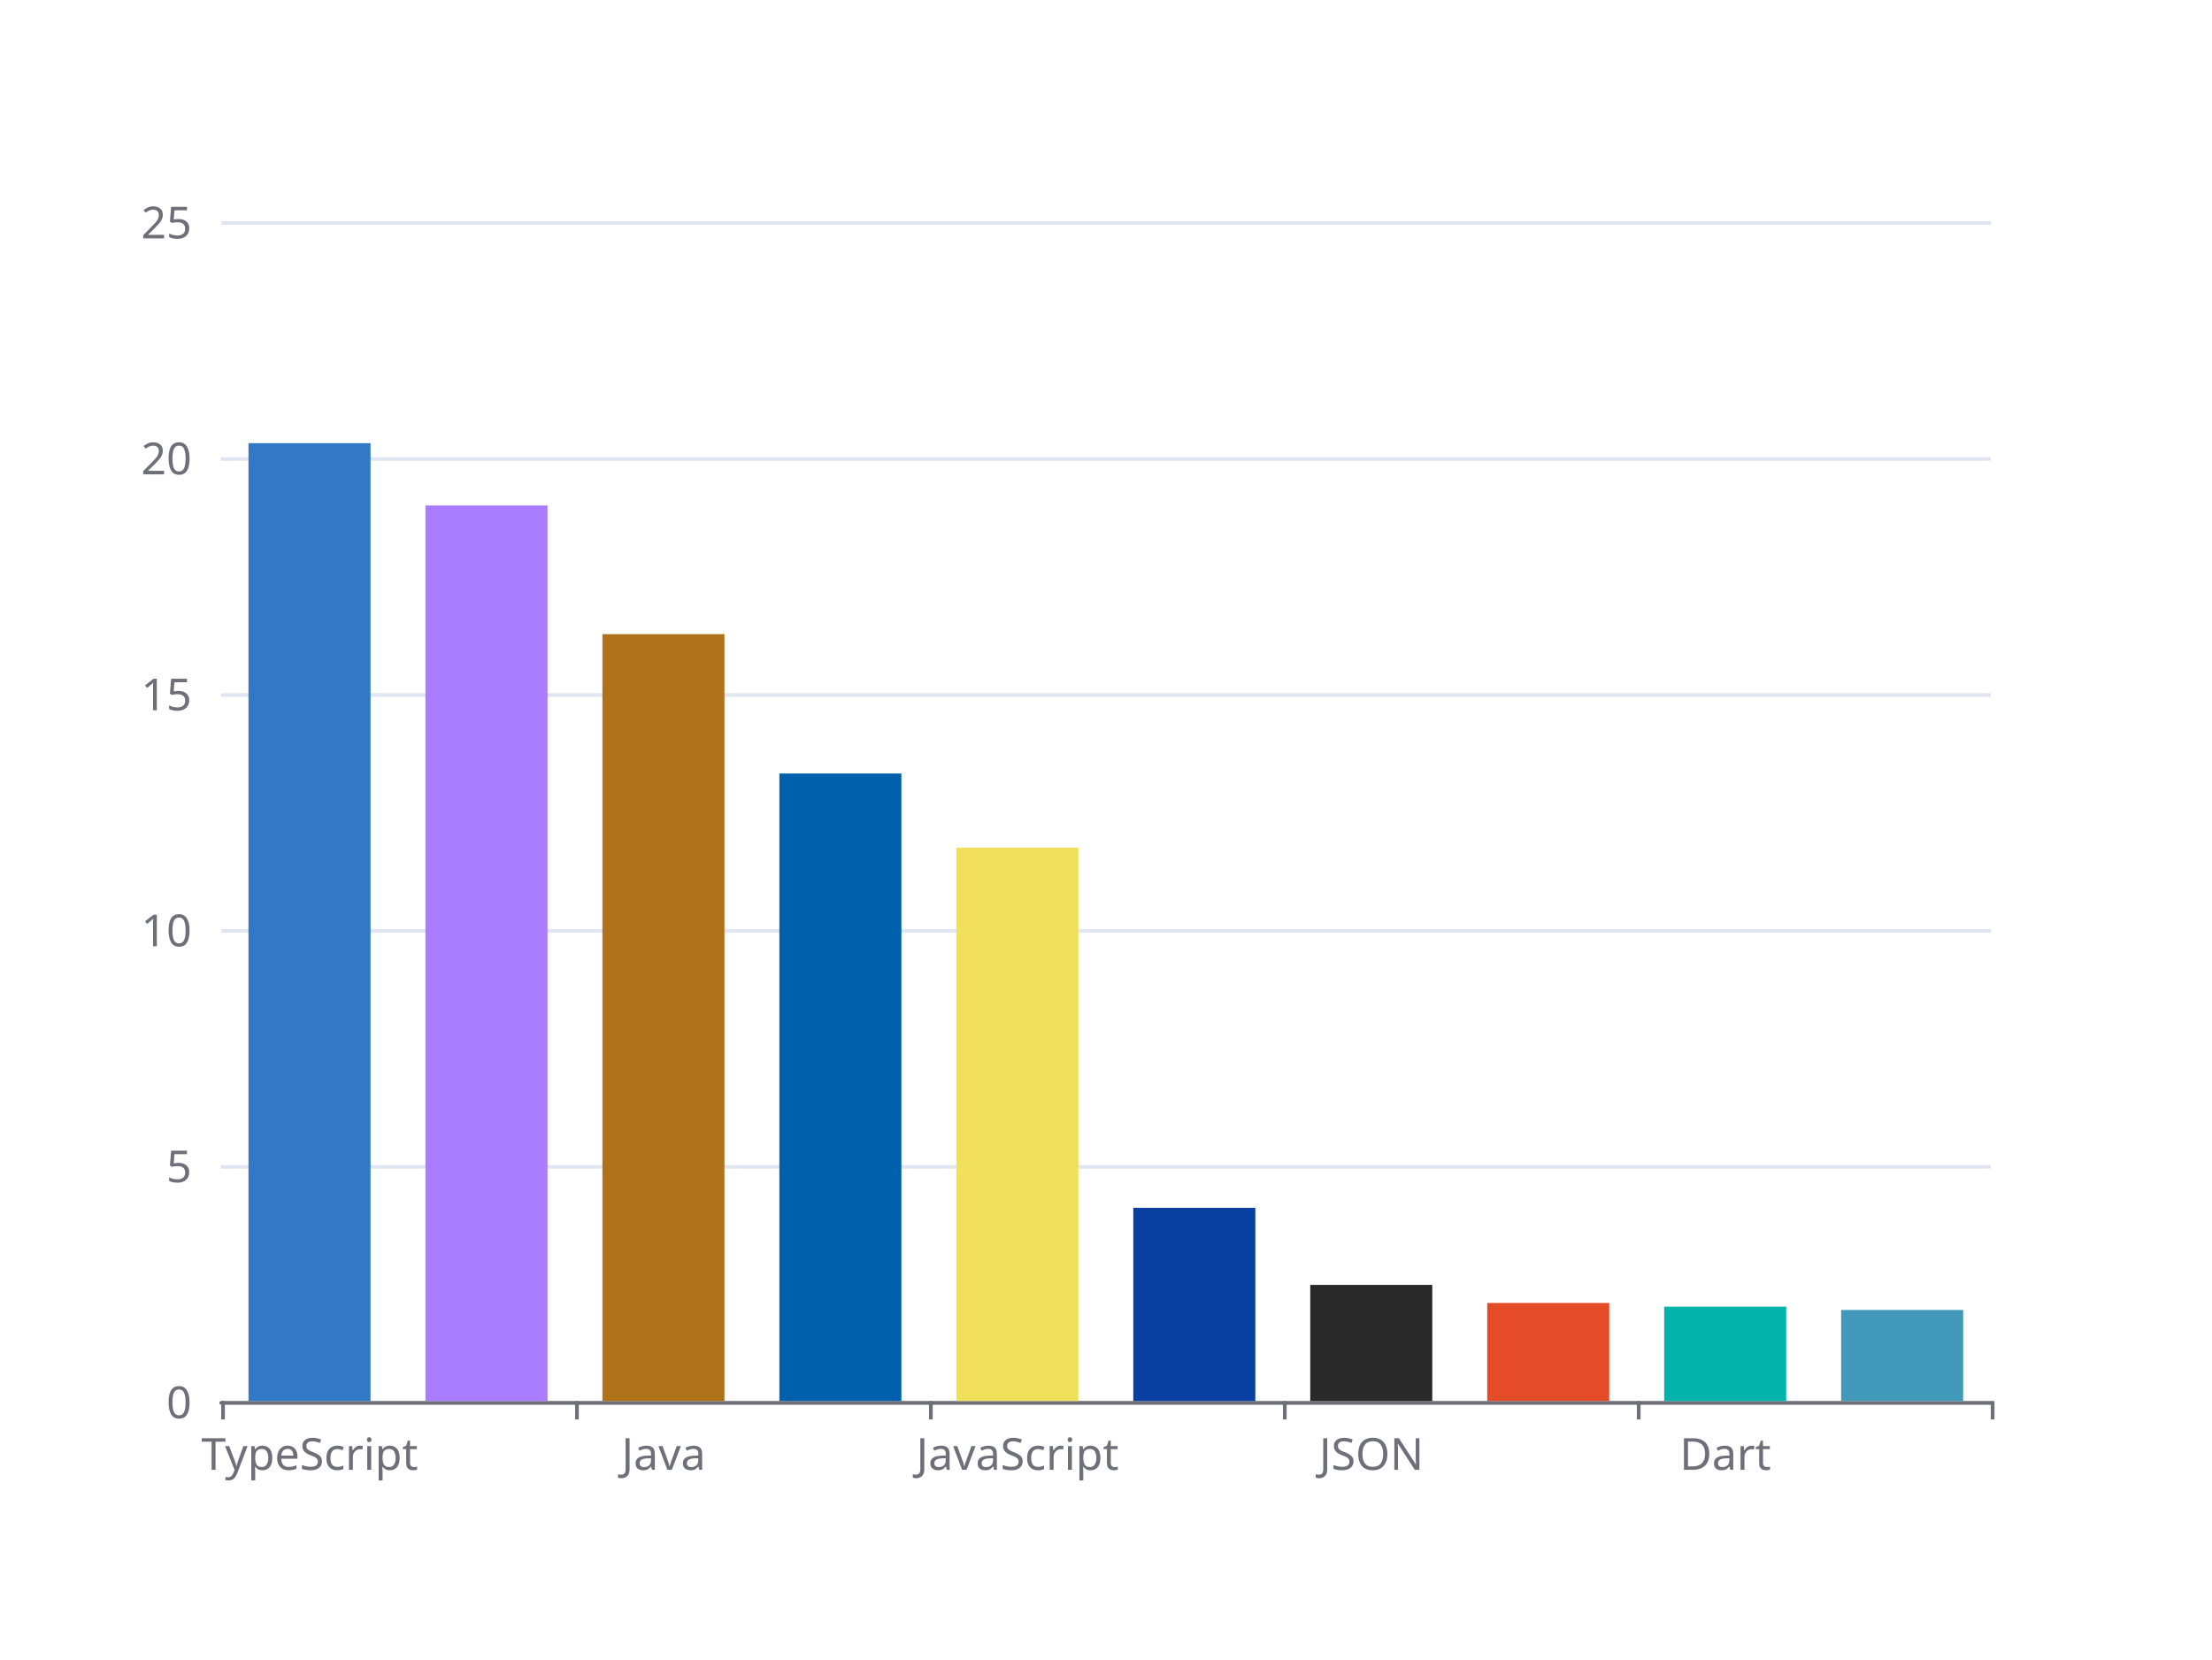
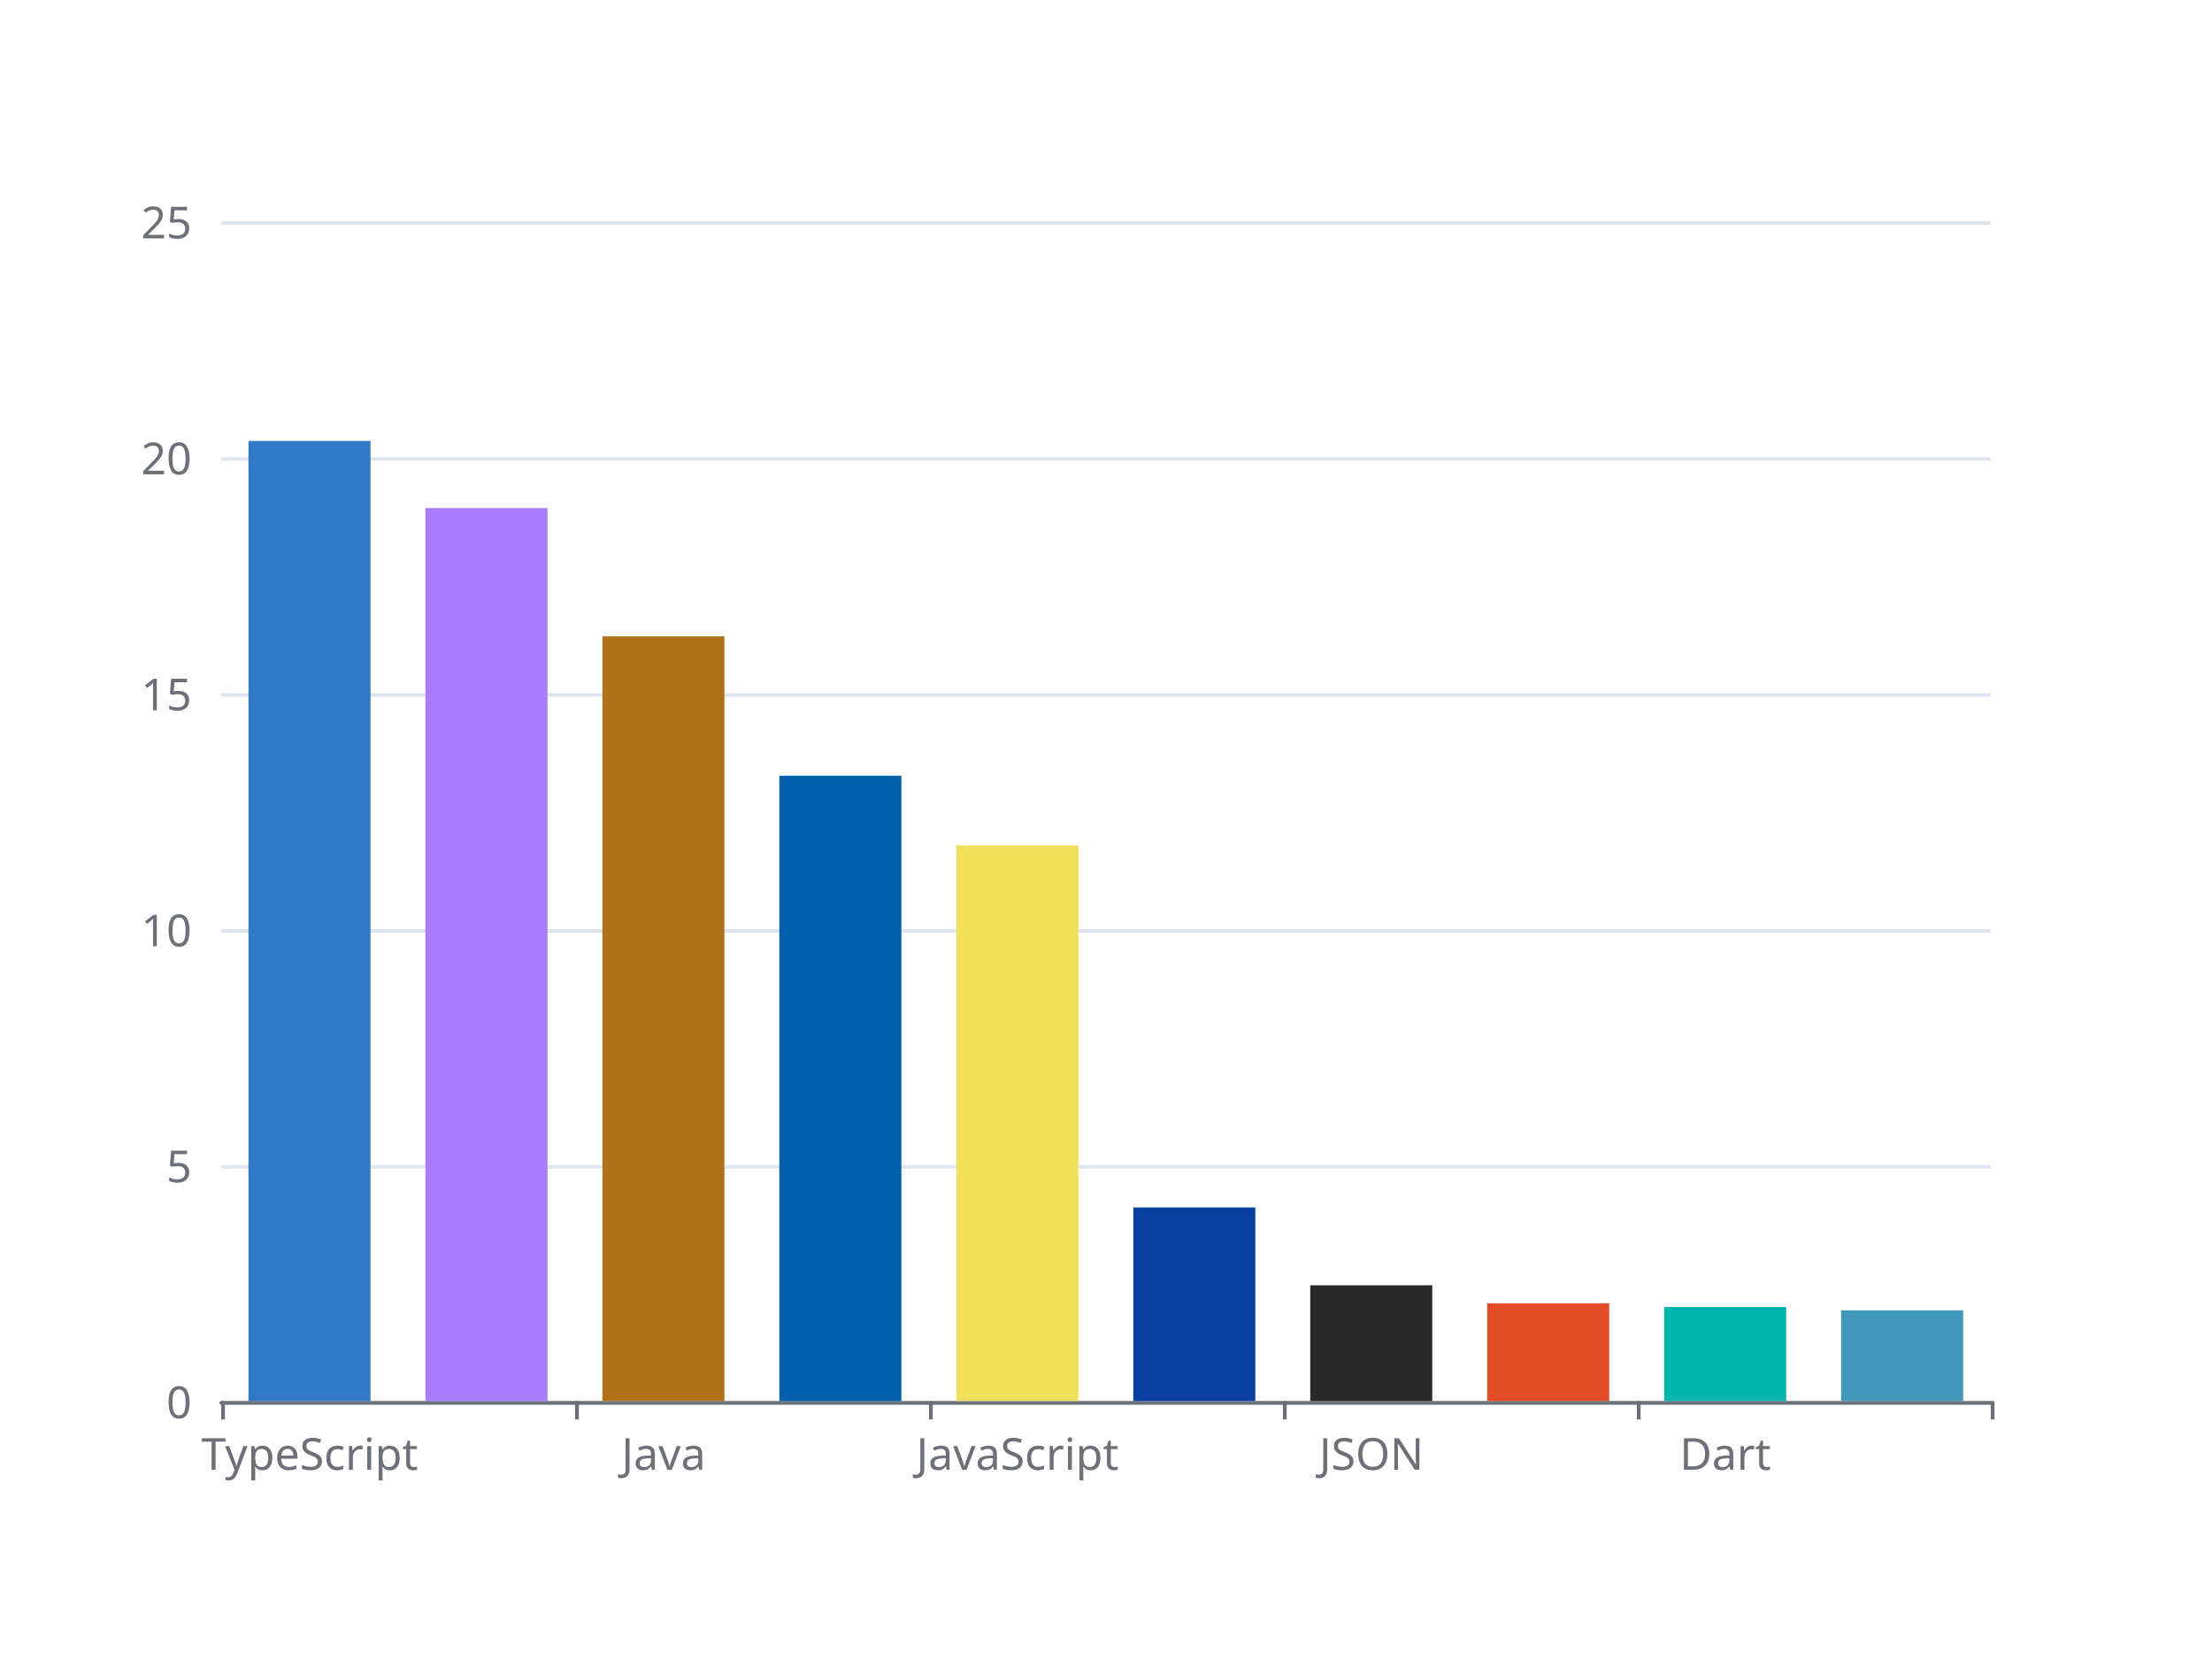
<svg xmlns="http://www.w3.org/2000/svg" width="600" height="450" version="1.1" baseProfile="full" viewBox="0 0 600 450">
  <rect width="600" height="450" x="0" y="0" fill="none" />
-   <path d="M60 380.5L540 380.5" fill="transparent" stroke="#E0E6F1" class="zr7-cls-147" />
-   <path d="M60 316.5L540 316.5" fill="transparent" stroke="#E0E6F1" class="zr7-cls-147" />
-   <path d="M60 252.5L540 252.5" fill="transparent" stroke="#E0E6F1" class="zr7-cls-147" />
-   <path d="M60 188.5L540 188.5" fill="transparent" stroke="#E0E6F1" class="zr7-cls-147" />
-   <path d="M60 124.5L540 124.5" fill="transparent" stroke="#E0E6F1" class="zr7-cls-147" />
-   <path d="M60 60.5L540 60.5" fill="transparent" stroke="#E0E6F1" class="zr7-cls-147" />
-   <path d="M60 380.5L540 380.5" fill="transparent" stroke="#6E7079" stroke-linecap="round" class="zr7-cls-147" />
-   <path d="M60.5 380L60.5 385" fill="transparent" stroke="#6E7079" class="zr7-cls-147" />
-   <path d="M156.5 380L156.5 385" fill="transparent" stroke="#6E7079" class="zr7-cls-147" />
-   <path d="M252.5 380L252.5 385" fill="transparent" stroke="#6E7079" class="zr7-cls-147" />
-   <path d="M348.5 380L348.5 385" fill="transparent" stroke="#6E7079" class="zr7-cls-147" />
-   <path d="M444.5 380L444.5 385" fill="transparent" stroke="#6E7079" class="zr7-cls-147" />
-   <path d="M540.5 380L540.5 385" fill="transparent" stroke="#6E7079" class="zr7-cls-147" />
+   <path d="M60 380.5L540 380.5" fill="transparent" stroke="#E0E6F1" class="zr0-cls-0" />
+   <path d="M60 316.5L540 316.5" fill="transparent" stroke="#E0E6F1" class="zr0-cls-0" />
+   <path d="M60 252.5L540 252.5" fill="transparent" stroke="#E0E6F1" class="zr0-cls-0" />
+   <path d="M60 188.5L540 188.5" fill="transparent" stroke="#E0E6F1" class="zr0-cls-0" />
+   <path d="M60 124.5L540 124.5" fill="transparent" stroke="#E0E6F1" class="zr0-cls-0" />
+   <path d="M60 60.5L540 60.5" fill="transparent" stroke="#E0E6F1" class="zr0-cls-0" />
+   <path d="M60 380.5L540 380.5" fill="transparent" stroke="#6E7079" stroke-linecap="round" class="zr0-cls-0" />
+   <path d="M60.5 380L60.5 385" fill="transparent" stroke="#6E7079" class="zr0-cls-0" />
+   <path d="M156.5 380L156.5 385" fill="transparent" stroke="#6E7079" class="zr0-cls-0" />
+   <path d="M252.5 380L252.5 385" fill="transparent" stroke="#6E7079" class="zr0-cls-0" />
+   <path d="M348.5 380L348.5 385" fill="transparent" stroke="#6E7079" class="zr0-cls-0" />
+   <path d="M444.5 380L444.5 385" fill="transparent" stroke="#6E7079" class="zr0-cls-0" />
+   <path d="M540.5 380L540.5 385" fill="transparent" stroke="#6E7079" class="zr0-cls-0" />
  <text dominant-baseline="central" text-anchor="end" style="font-size:12px;font-family:sans-serif;" transform="translate(52 380)" fill="#6E7079">0</text>
  <text dominant-baseline="central" text-anchor="end" style="font-size:12px;font-family:sans-serif;" transform="translate(52 316)" fill="#6E7079">5</text>
  <text dominant-baseline="central" text-anchor="end" style="font-size:12px;font-family:sans-serif;" transform="translate(52 252)" fill="#6E7079">10</text>
  <text dominant-baseline="central" text-anchor="end" style="font-size:12px;font-family:sans-serif;" transform="translate(52 188)" fill="#6E7079">15</text>
  <text dominant-baseline="central" text-anchor="end" style="font-size:12px;font-family:sans-serif;" transform="translate(52 124)" fill="#6E7079">20</text>
  <text dominant-baseline="central" text-anchor="end" style="font-size:12px;font-family:sans-serif;" transform="translate(52 60)" fill="#6E7079">25</text>
  <text dominant-baseline="central" text-anchor="middle" style="font-size:12px;font-family:sans-serif;" y="6" transform="translate(84 388)" fill="#6E7079">TypeScript</text>
  <text dominant-baseline="central" text-anchor="middle" style="font-size:12px;font-family:sans-serif;" y="6" transform="translate(180 388)" fill="#6E7079">Java</text>
  <text dominant-baseline="central" text-anchor="middle" style="font-size:12px;font-family:sans-serif;" y="6" transform="translate(276 388)" fill="#6E7079">JavaScript</text>
  <text dominant-baseline="central" text-anchor="middle" style="font-size:12px;font-family:sans-serif;" y="6" transform="translate(372 388)" fill="#6E7079">JSON</text>
  <text dominant-baseline="central" text-anchor="middle" style="font-size:12px;font-family:sans-serif;" y="6" transform="translate(468 388)" fill="#6E7079">Dart</text>
-   <path d="M67.4 380l33.1 0l0 -259.8l-33.1 0Z" fill="#3178c6" ecmeta_series_index="0" ecmeta_data_index="0" ecmeta_ssr_type="chart" class="zr7-cls-148 zr7-cls-149" />
-   <path d="M115.4 380l33.1 0l0 -242.9l-33.1 0Z" fill="#A97BFF" ecmeta_series_index="0" ecmeta_data_index="1" ecmeta_ssr_type="chart" class="zr7-cls-150 zr7-cls-151" />
-   <path d="M163.4 380l33.1 0l0 -208l-33.1 0Z" fill="#b07219" ecmeta_series_index="0" ecmeta_data_index="2" ecmeta_ssr_type="chart" class="zr7-cls-152 zr7-cls-153" />
-   <path d="M211.4 380l33.1 0l0 -170.2l-33.1 0Z" fill="#0060ac" ecmeta_series_index="0" ecmeta_data_index="3" ecmeta_ssr_type="chart" class="zr7-cls-154 zr7-cls-155" />
-   <path d="M259.4 380l33.1 0l0 -150.1l-33.1 0Z" fill="#f1e05a" ecmeta_series_index="0" ecmeta_data_index="4" ecmeta_ssr_type="chart" class="zr7-cls-156 zr7-cls-157" />
-   <path d="M307.4 380l33.1 0l0 -52.4l-33.1 0Z" fill="#083fa1" ecmeta_series_index="0" ecmeta_data_index="5" ecmeta_ssr_type="chart" class="zr7-cls-158 zr7-cls-159" />
-   <path d="M355.4 380l33.1 0l0 -31.5l-33.1 0Z" fill="#292929" ecmeta_series_index="0" ecmeta_data_index="6" ecmeta_ssr_type="chart" class="zr7-cls-160 zr7-cls-161" />
-   <path d="M403.4 380l33.1 0l0 -26.6l-33.1 0Z" fill="#e34c26" ecmeta_series_index="0" ecmeta_data_index="7" ecmeta_ssr_type="chart" class="zr7-cls-162 zr7-cls-163" />
-   <path d="M451.4 380l33.1 0l0 -25.6l-33.1 0Z" fill="#00B4AB" ecmeta_series_index="0" ecmeta_data_index="8" ecmeta_ssr_type="chart" class="zr7-cls-164 zr7-cls-165" />
-   <path d="M499.4 380l33.1 0l0 -24.7l-33.1 0Z" fill="#4298b8" ecmeta_series_index="0" ecmeta_data_index="9" ecmeta_ssr_type="chart" class="zr7-cls-166 zr7-cls-167" />
+   <path d="M67.4 380l33.1 0l0 -260.4l-33.1 0Z" fill="#3178c6" ecmeta_series_index="0" ecmeta_data_index="0" ecmeta_ssr_type="chart" class="zr0-cls-1 zr0-cls-2" />
+   <path d="M115.4 380l33.1 0l0 -242.2l-33.1 0Z" fill="#A97BFF" ecmeta_series_index="0" ecmeta_data_index="1" ecmeta_ssr_type="chart" class="zr0-cls-3 zr0-cls-4" />
+   <path d="M163.4 380l33.1 0l0 -207.4l-33.1 0Z" fill="#b07219" ecmeta_series_index="0" ecmeta_data_index="2" ecmeta_ssr_type="chart" class="zr0-cls-5 zr0-cls-6" />
+   <path d="M211.4 380l33.1 0l0 -169.6l-33.1 0Z" fill="#0060ac" ecmeta_series_index="0" ecmeta_data_index="3" ecmeta_ssr_type="chart" class="zr0-cls-7 zr0-cls-8" />
+   <path d="M259.4 380l33.1 0l0 -150.7l-33.1 0Z" fill="#f1e05a" ecmeta_series_index="0" ecmeta_data_index="4" ecmeta_ssr_type="chart" class="zr0-cls-9 zr0-cls-10" />
+   <path d="M307.4 380l33.1 0l0 -52.5l-33.1 0Z" fill="#083fa1" ecmeta_series_index="0" ecmeta_data_index="5" ecmeta_ssr_type="chart" class="zr0-cls-11 zr0-cls-12" />
+   <path d="M355.4 380l33.1 0l0 -31.4l-33.1 0Z" fill="#292929" ecmeta_series_index="0" ecmeta_data_index="6" ecmeta_ssr_type="chart" class="zr0-cls-13 zr0-cls-14" />
+   <path d="M403.4 380l33.1 0l0 -26.5l-33.1 0Z" fill="#e34c26" ecmeta_series_index="0" ecmeta_data_index="7" ecmeta_ssr_type="chart" class="zr0-cls-15 zr0-cls-16" />
+   <path d="M451.4 380l33.1 0l0 -25.5l-33.1 0Z" fill="#00B4AB" ecmeta_series_index="0" ecmeta_data_index="8" ecmeta_ssr_type="chart" class="zr0-cls-17 zr0-cls-18" />
+   <path d="M499.4 380l33.1 0l0 -24.6l-33.1 0Z" fill="#4298b8" ecmeta_series_index="0" ecmeta_data_index="9" ecmeta_ssr_type="chart" class="zr0-cls-19 zr0-cls-20" />
</svg>
